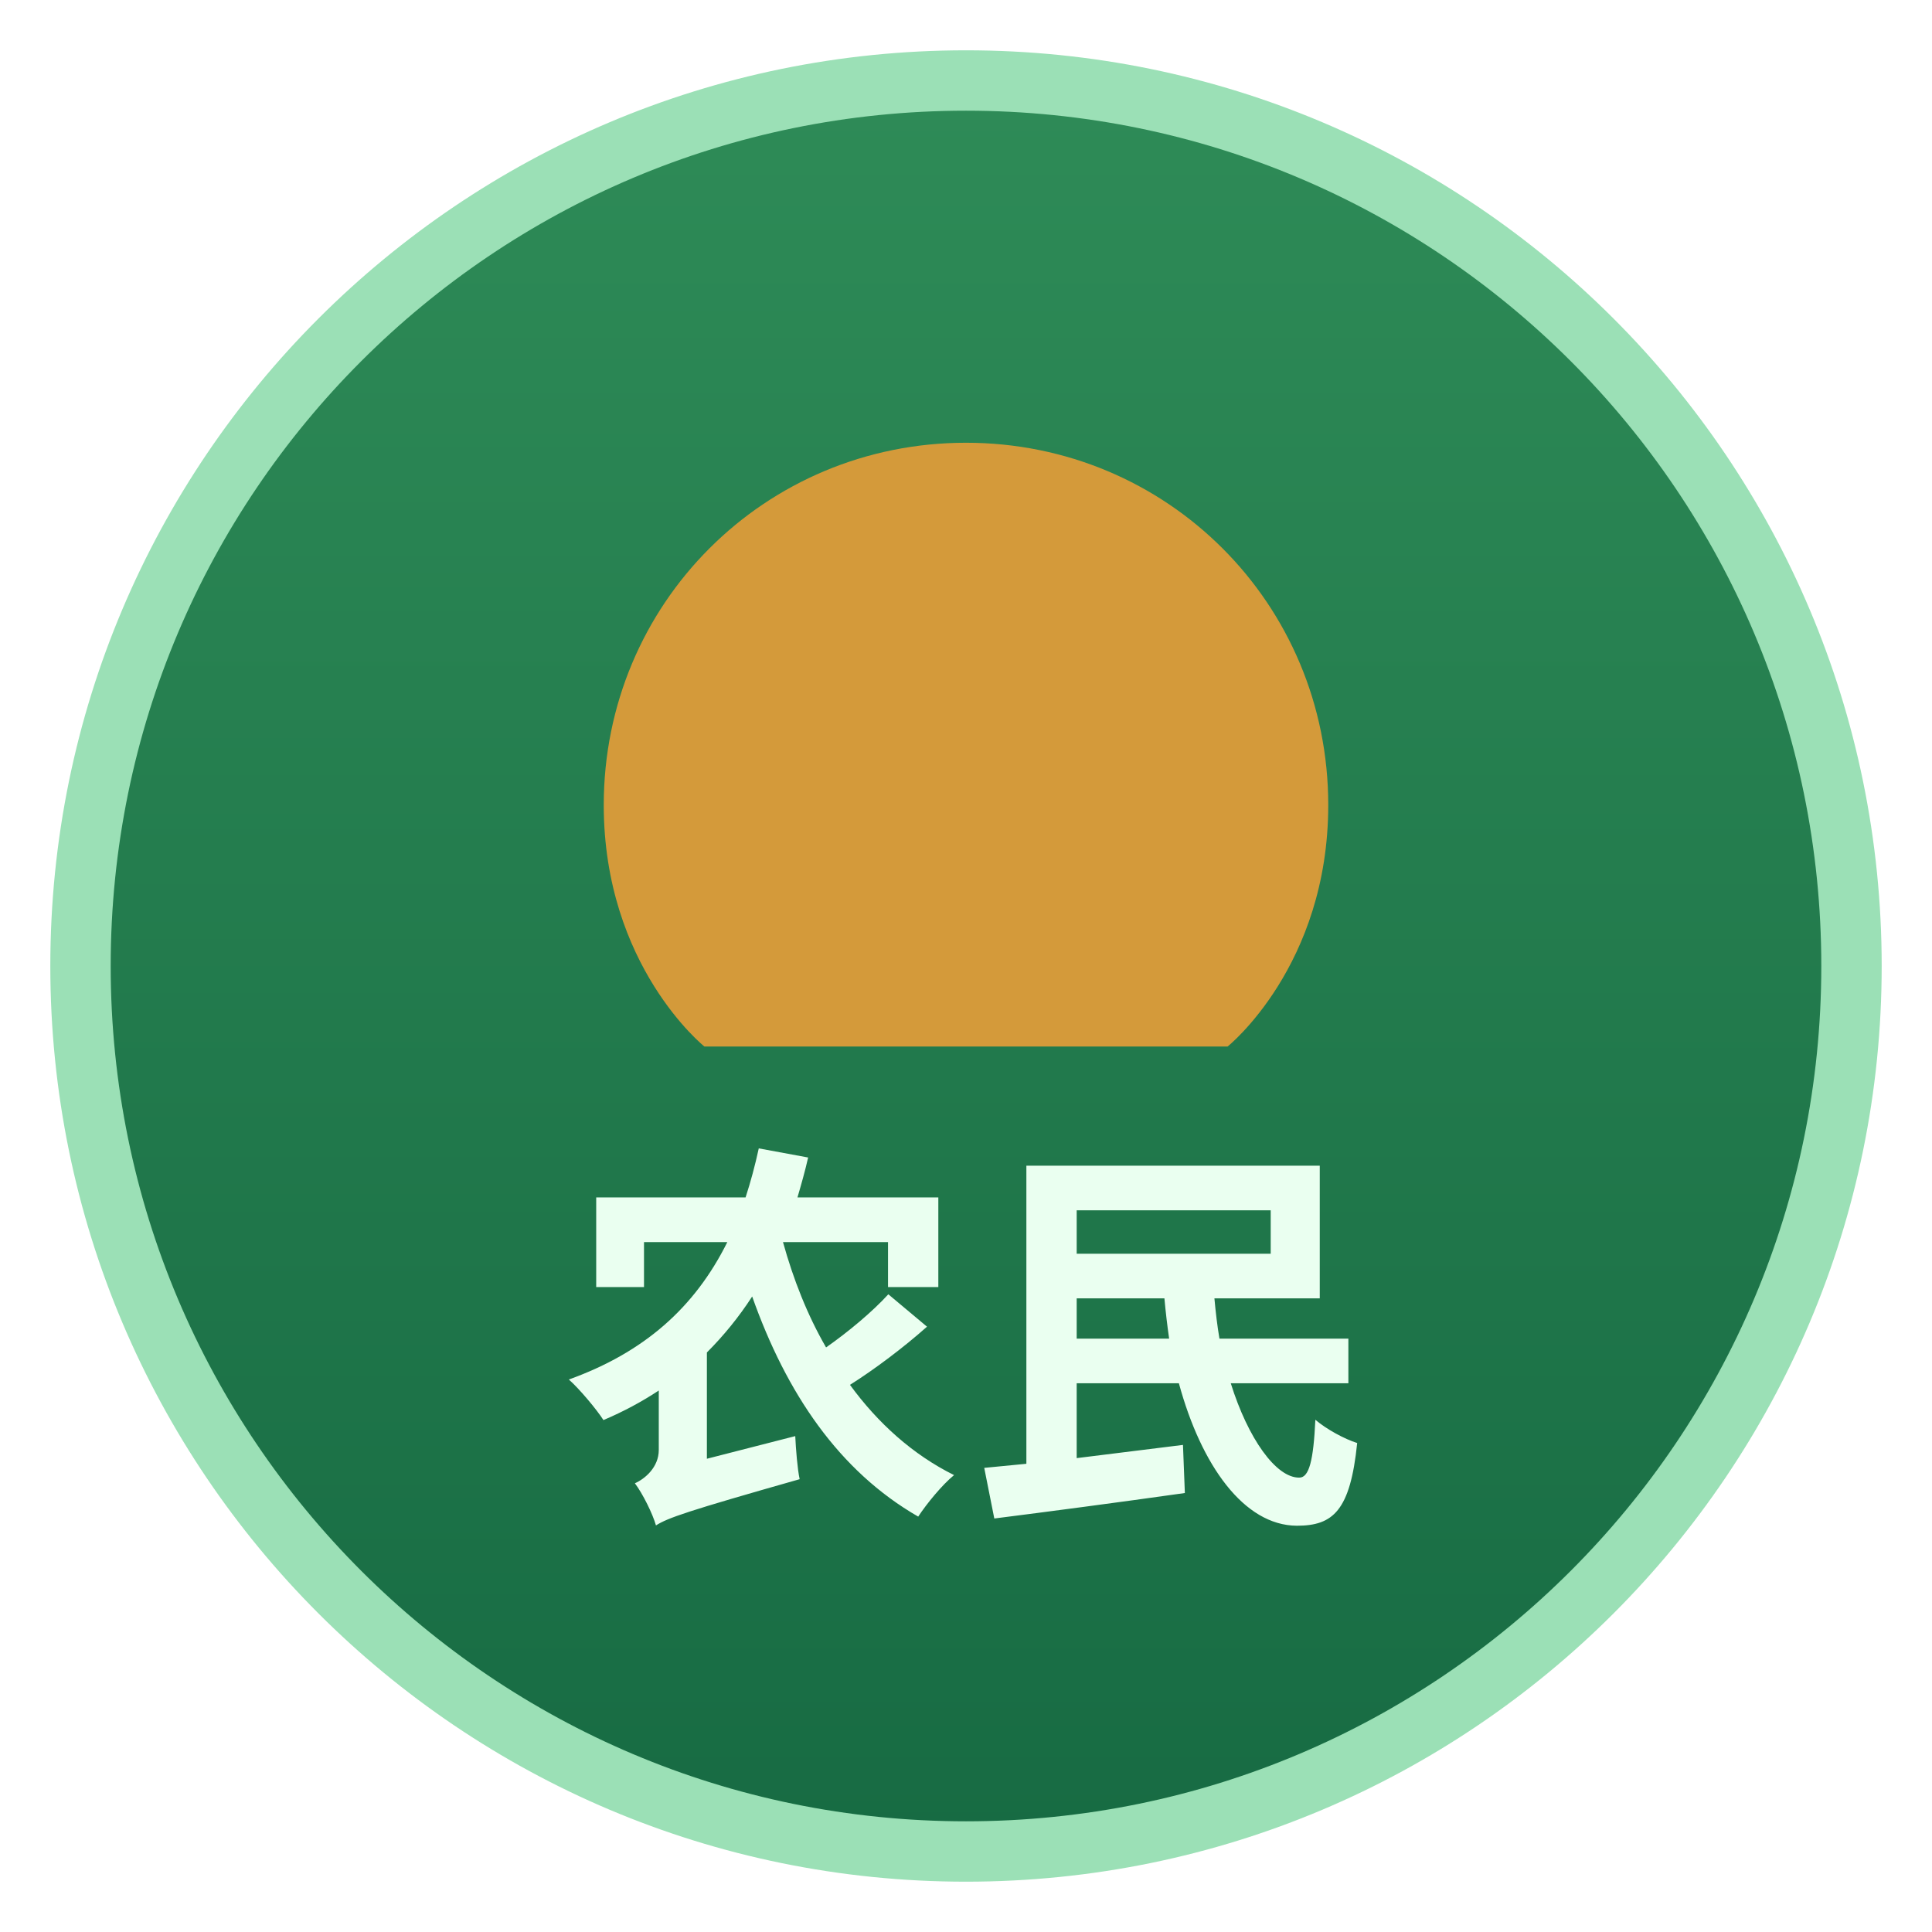
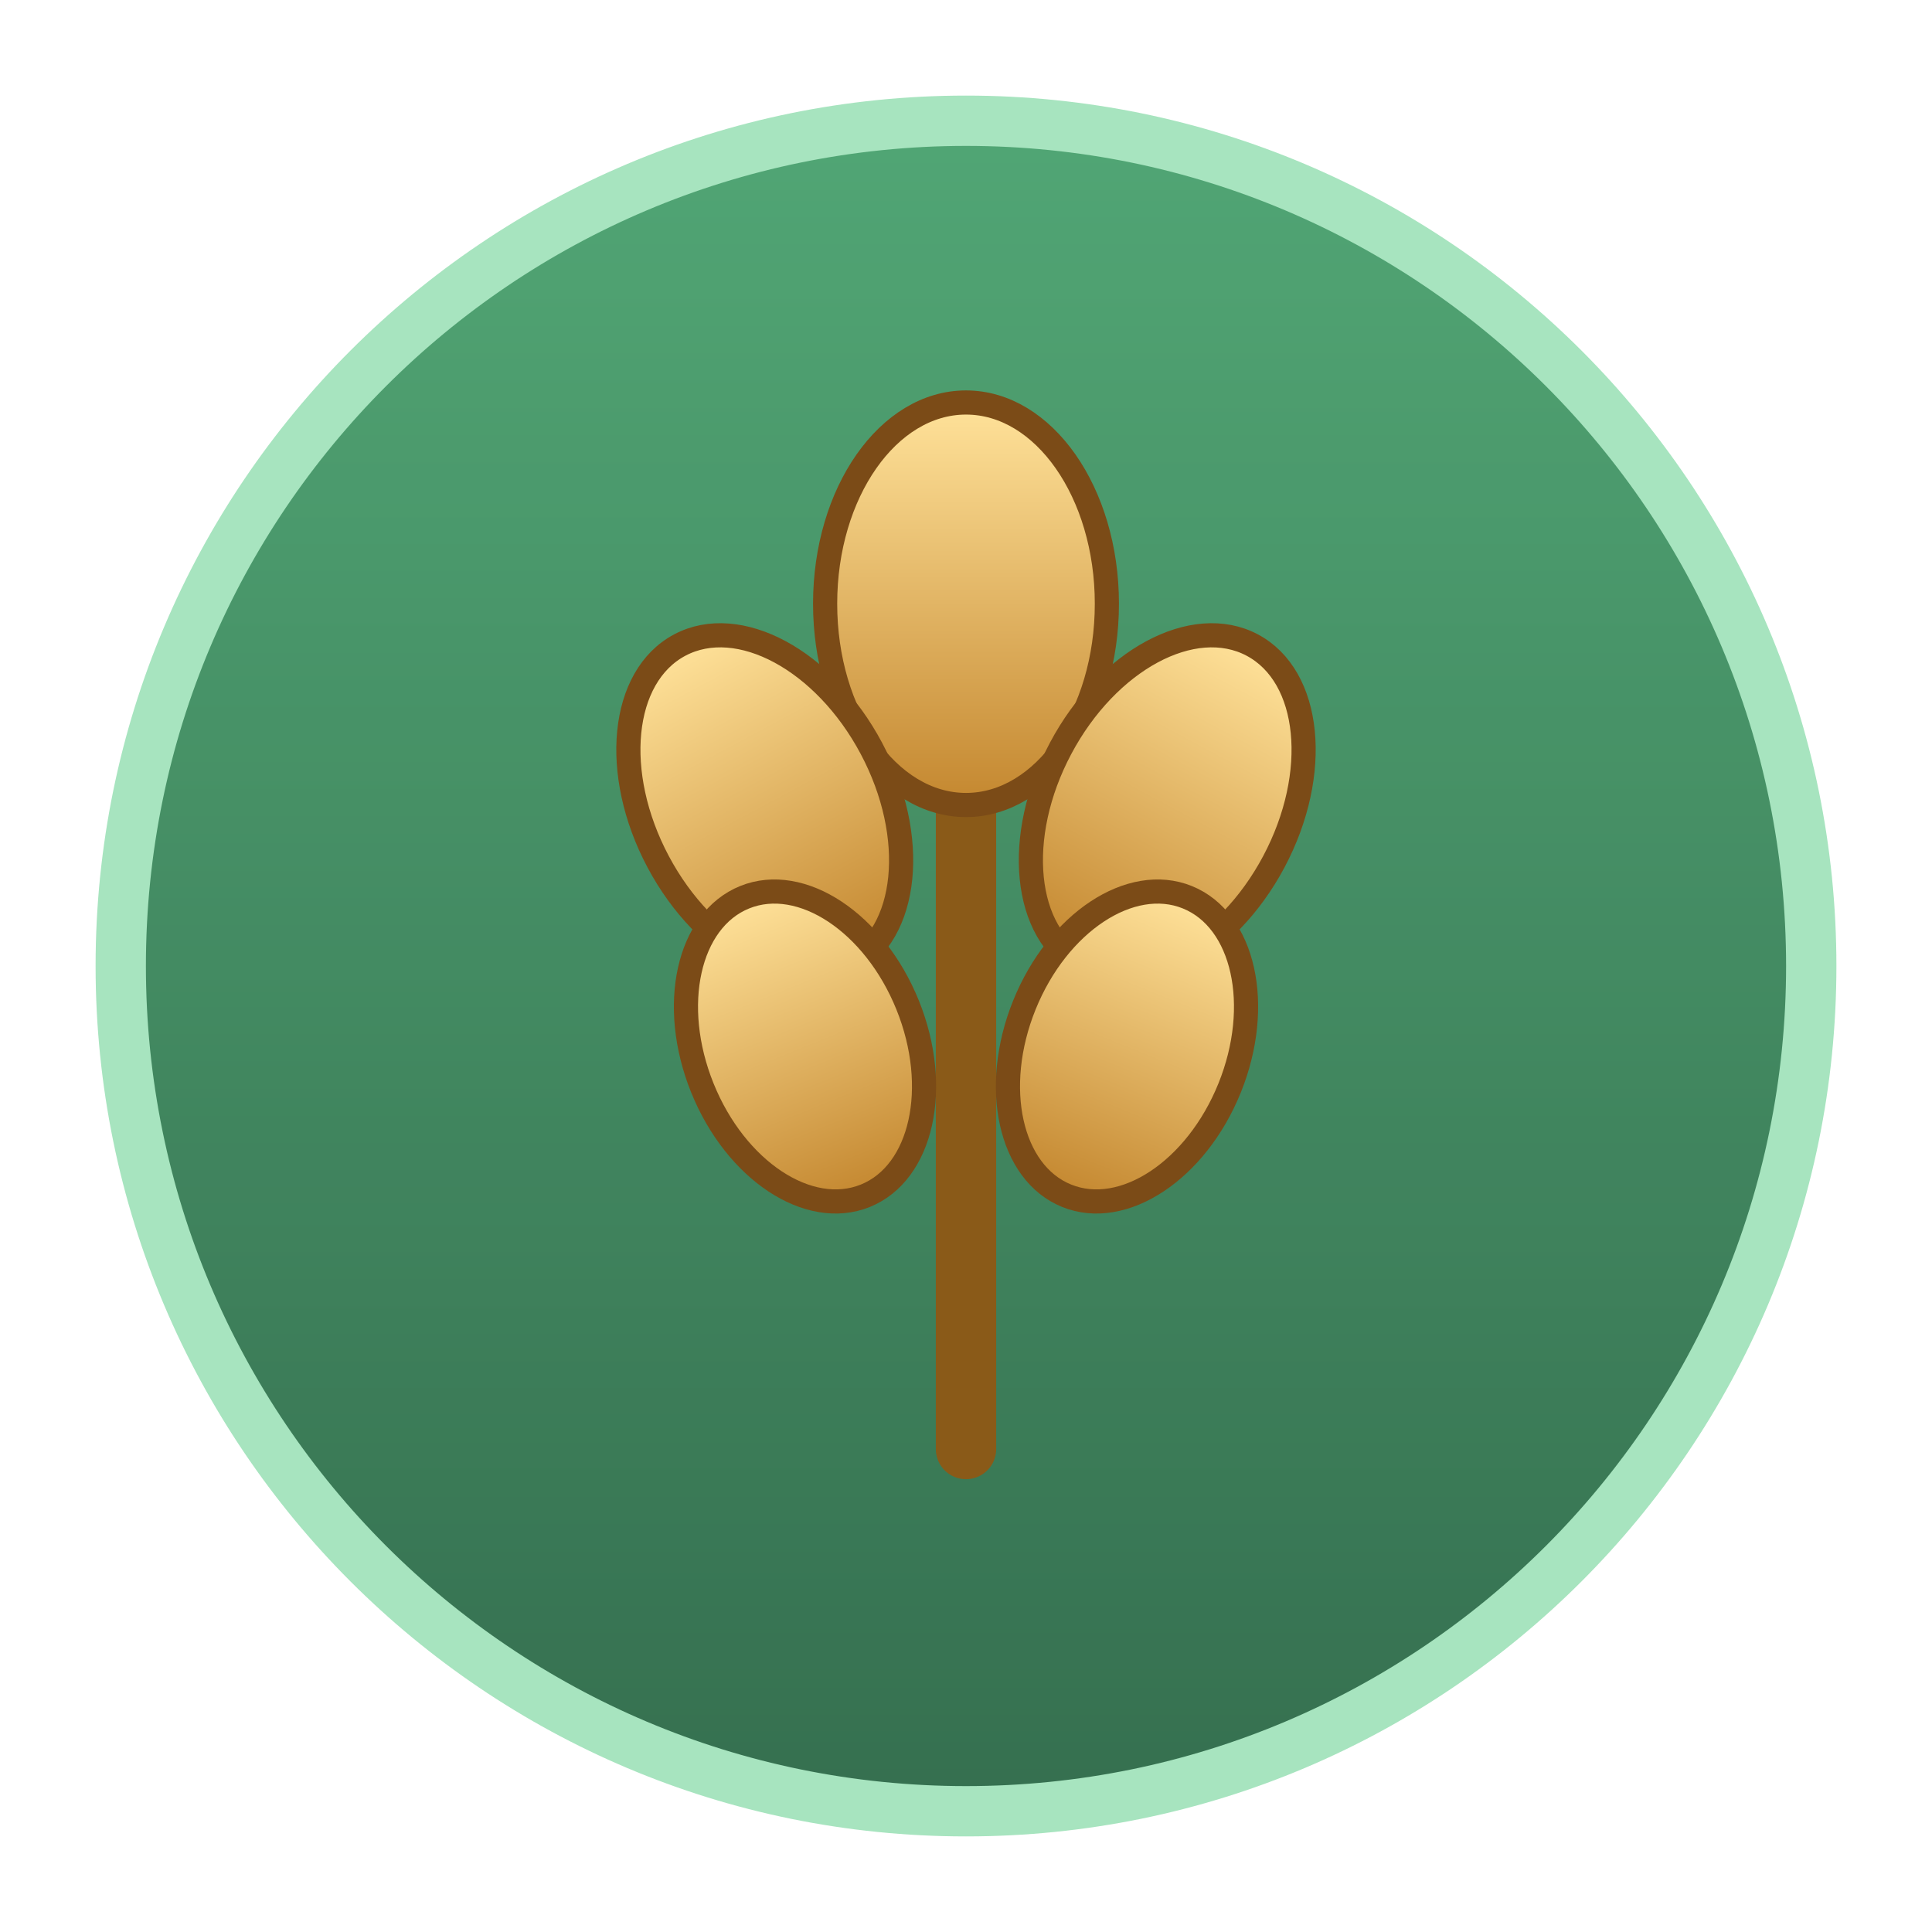
<svg xmlns="http://www.w3.org/2000/svg" width="96" height="96" viewBox="0 0 96 96" role="img" aria-label="农民">
  <defs>
-     <linearGradient id="b" x1="0" x2="0" y1="0" y2="1">
-       <stop offset="0" stop-color="#2e8b57" />
-       <stop offset="1" stop-color="#176b43" />
+     <linearGradient id="fm-disk" x1="0" y1="0" x2="0" y2="1">
+       <stop offset="0" stop-color="#3a9a62" />
+       <stop offset="1" stop-color="#1a5c38" />
+     </linearGradient>
+     <linearGradient id="fm-wheat" x1="0" y1="0" x2="0" y2="1">
+       <stop offset="0" stop-color="#ffe29a" />
+       <stop offset="1" stop-color="#c4872f" />
    </linearGradient>
  </defs>
-   <circle cx="48" cy="48" r="44" fill="url(#b)" stroke="#9be0b6" stroke-width="3" />
-   <path d="M30 40c0-10 8-18 18-18s18 8 18 18c0 8-5 12-5 12H35s-5-4-5-12z" fill="#d49a3a" />
-   <text x="48" y="74" text-anchor="middle" font-family="Microsoft YaHei, sans-serif" font-size="20" font-weight="900" fill="#eafff0">农民</text>
+   <circle cx="48" cy="48" r="42" fill="url(#fm-disk)" stroke="#9be0b6" stroke-width="2.5" opacity="0.88" />
+   <path d="M48 72 V34" stroke="#8a5a18" stroke-width="3" stroke-linecap="round" />
+   <ellipse cx="48" cy="30" rx="7" ry="10" fill="url(#fm-wheat)" stroke="#7b4b17" stroke-width="1.2" />
+   <ellipse cx="38" cy="40" rx="6" ry="9" fill="url(#fm-wheat)" stroke="#7b4b17" stroke-width="1.2" transform="rotate(-28 38 40)" />
+   <ellipse cx="58" cy="40" rx="6" ry="9" fill="url(#fm-wheat)" stroke="#7b4b17" stroke-width="1.2" transform="rotate(28 58 40)" />
+   <ellipse cx="40" cy="52" rx="5.5" ry="8" fill="url(#fm-wheat)" stroke="#7b4b17" stroke-width="1.2" transform="rotate(-22 40 52)" />
+   <ellipse cx="56" cy="52" rx="5.5" ry="8" fill="url(#fm-wheat)" stroke="#7b4b17" stroke-width="1.2" transform="rotate(22 56 52)" />
</svg>
